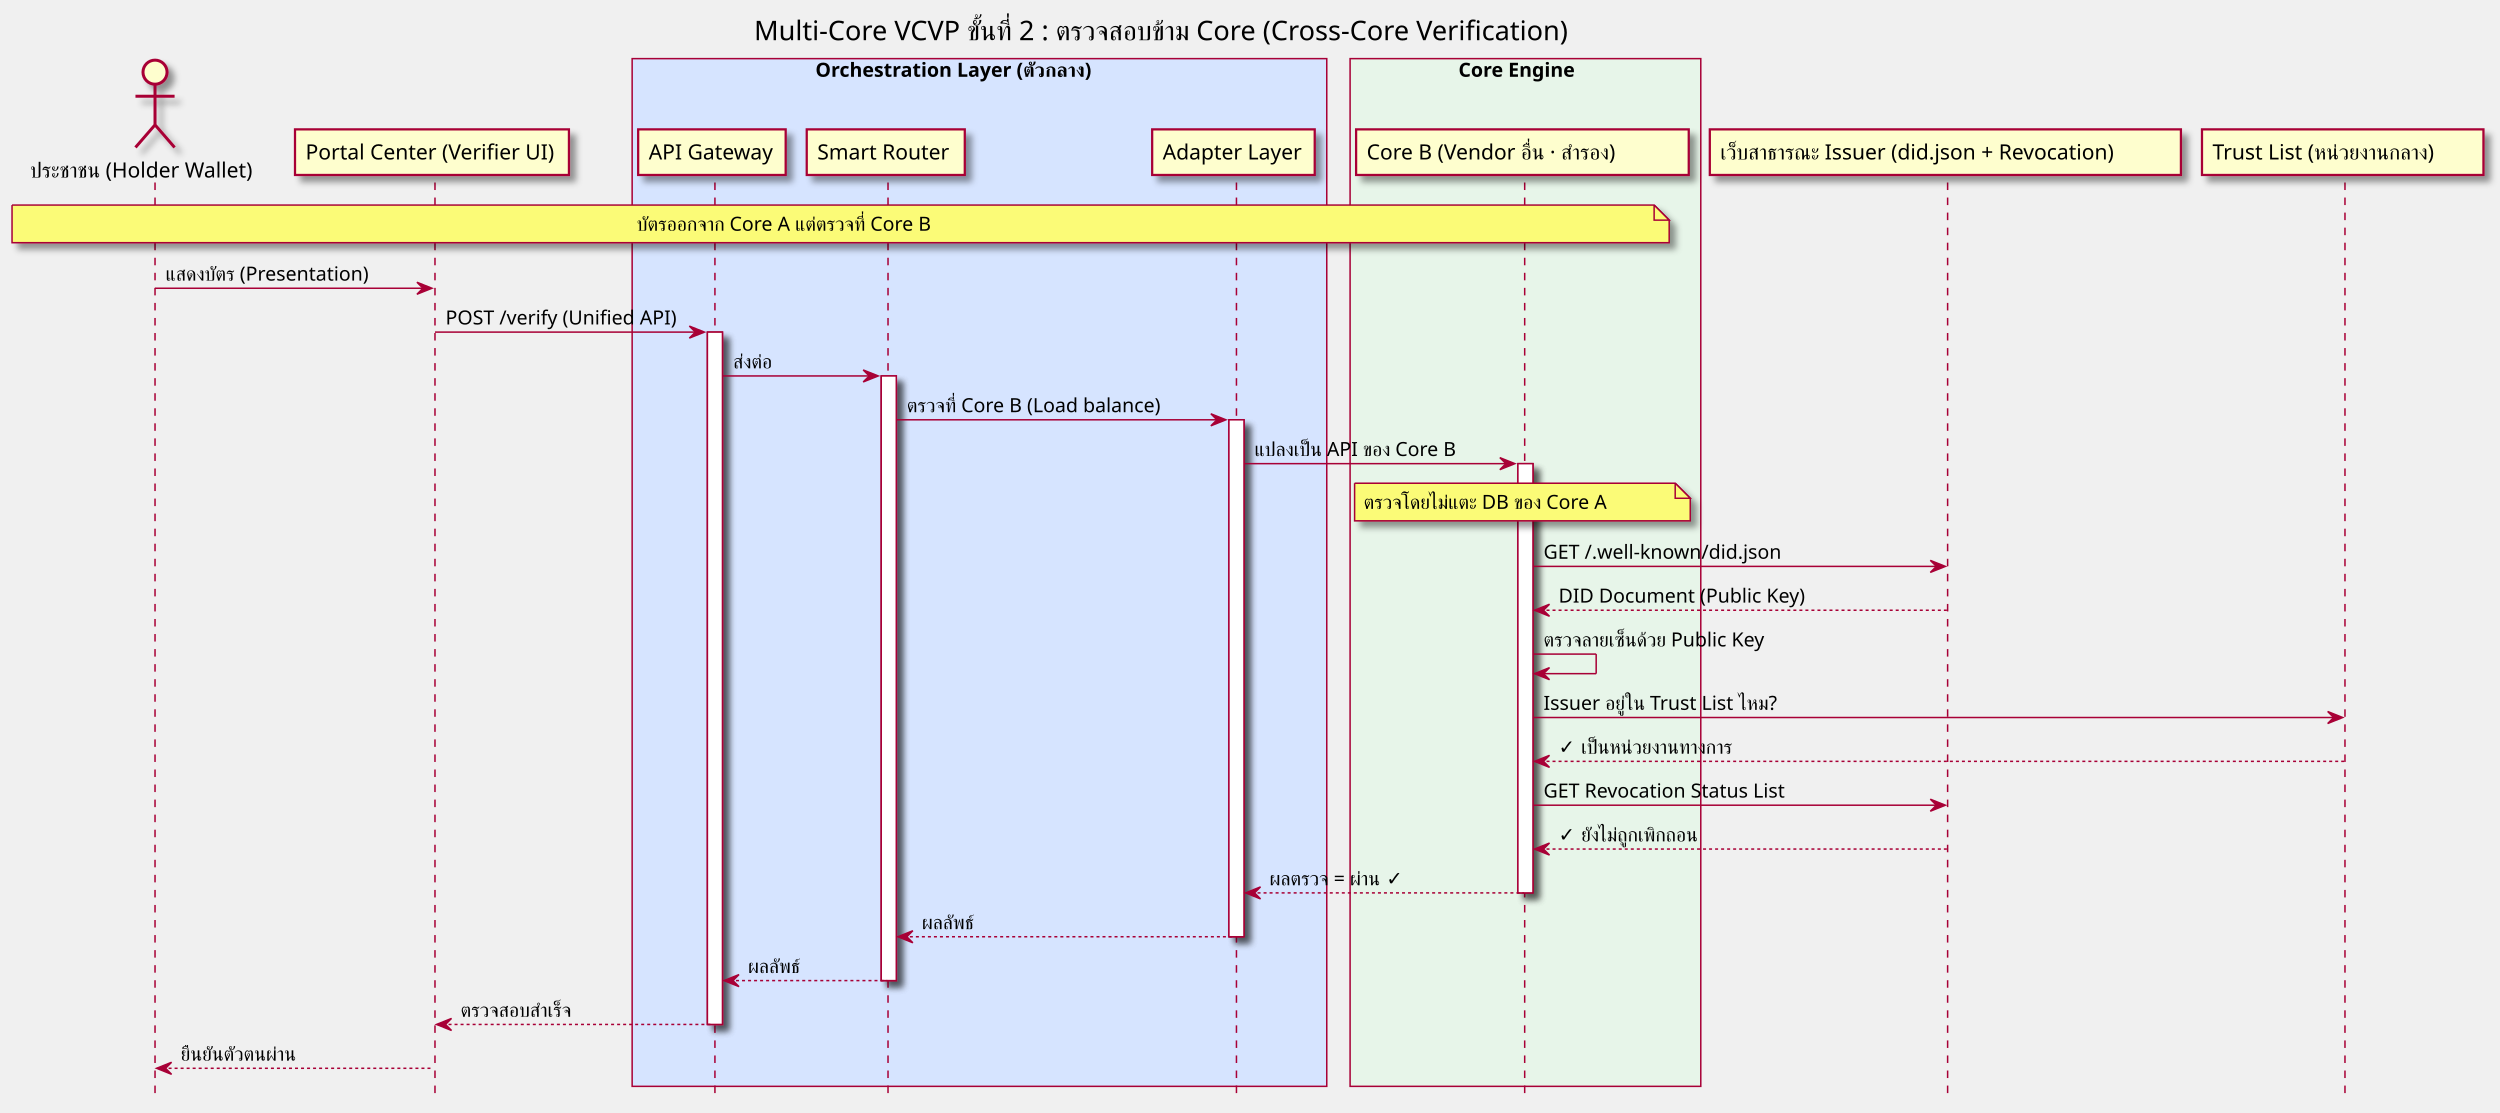
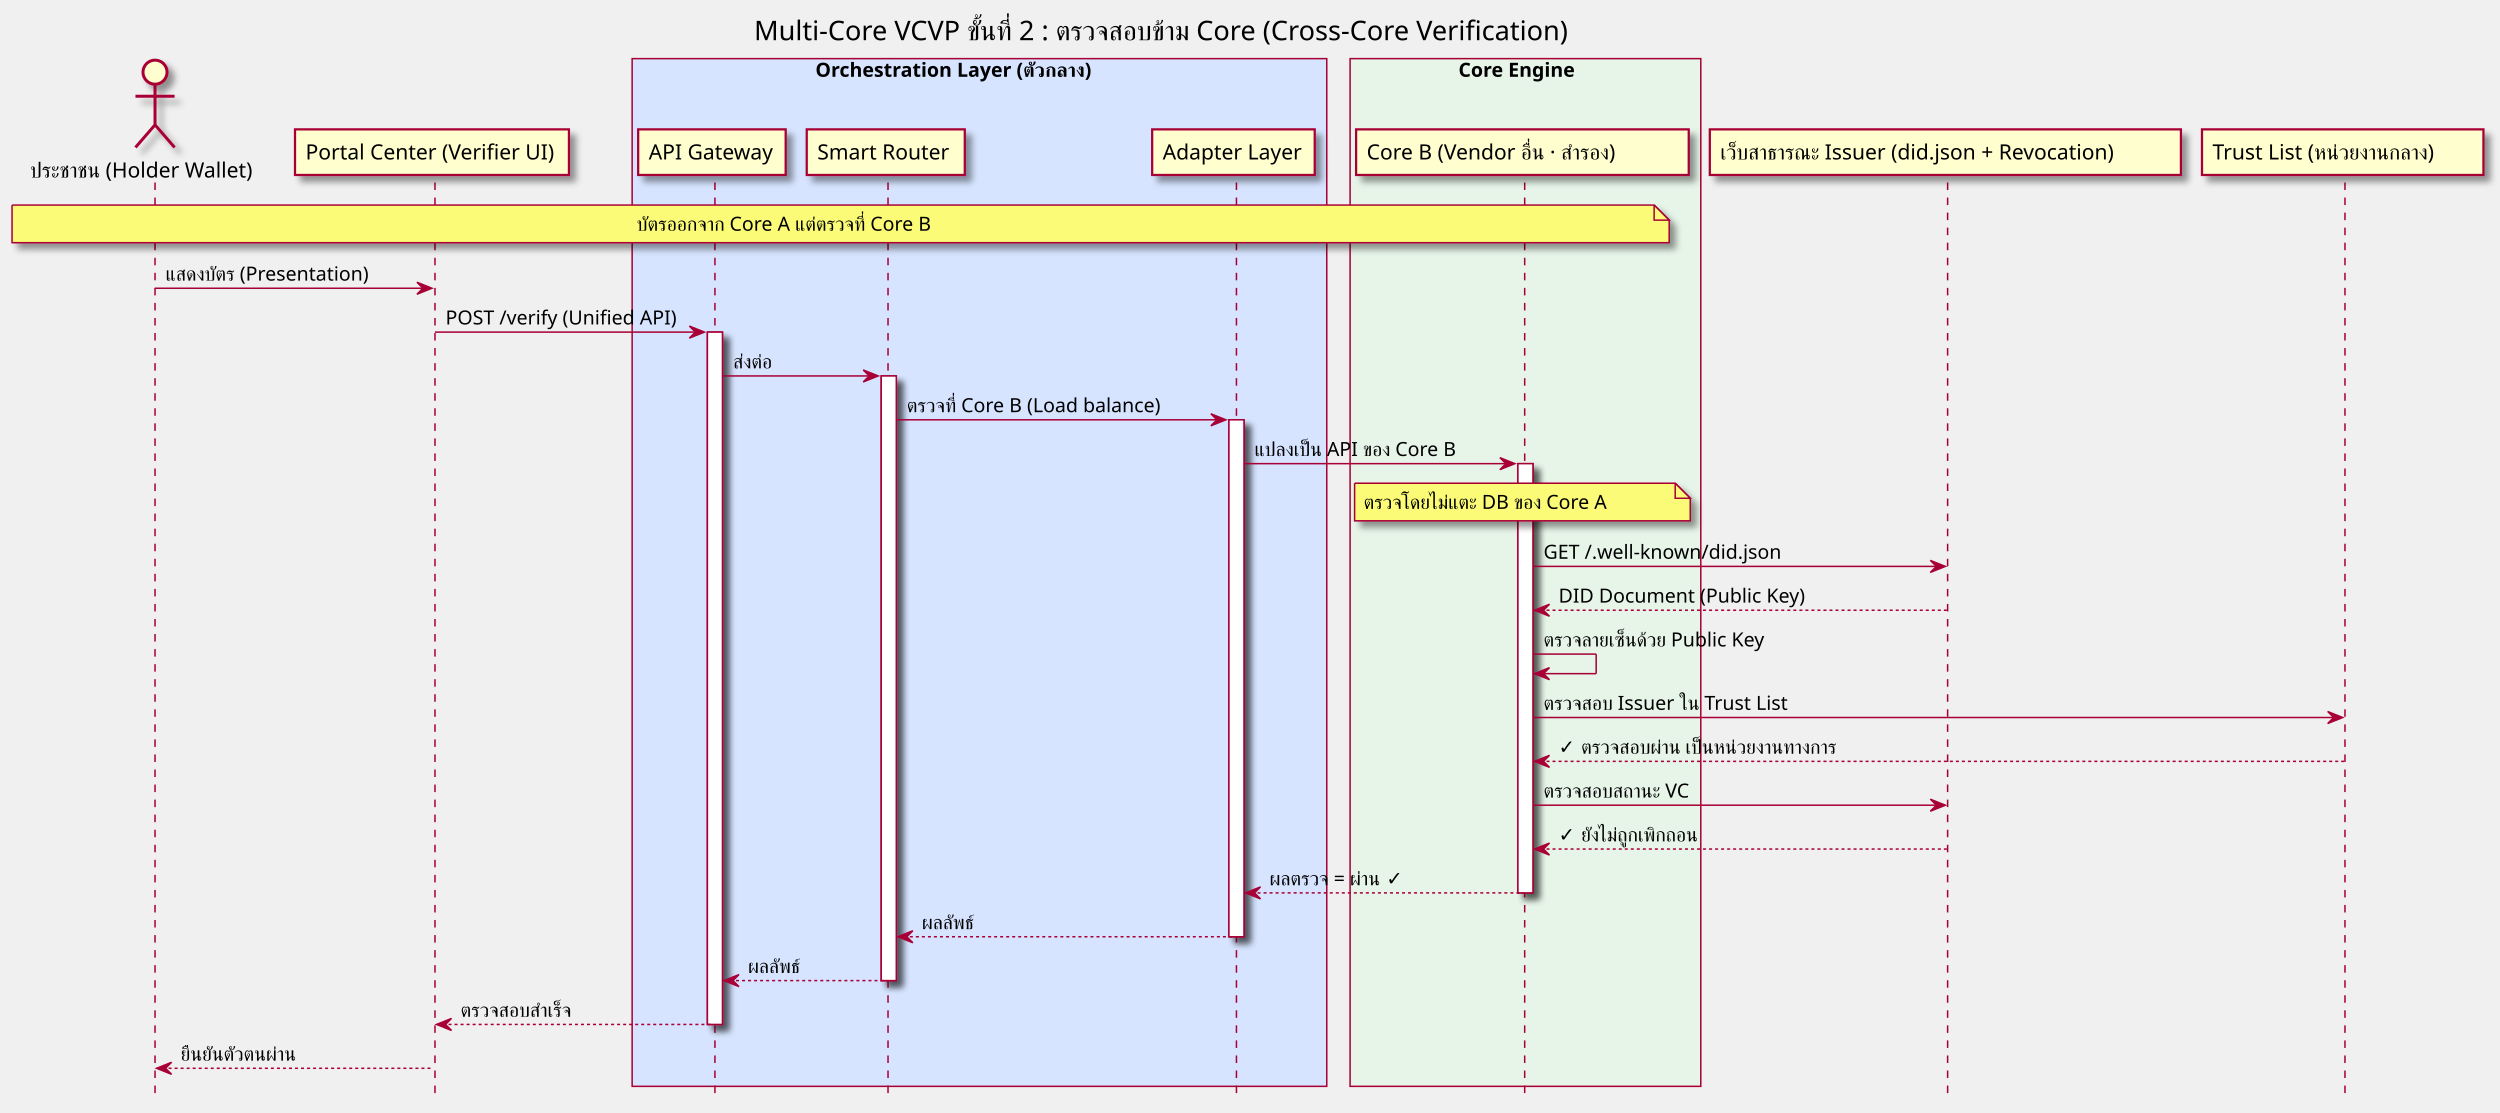
<svg xmlns="http://www.w3.org/2000/svg" contentScriptType="application/ecmascript" contentStyleType="text/css" height="739px" preserveAspectRatio="none" style="width:1661px;height:739px;" version="1.1" viewBox="0 0 1661 739" width="1661px" zoomAndPan="magnify">
  <defs>
-     <filter height="300%" id="f10zhghgi7ylnm" width="300%" x="-1" y="-1">
+     <filter height="300%" id="fivclpts2yucw" width="300%" x="-1" y="-1">
      <feGaussianBlur result="blurOut" stdDeviation="2.0" />
      <feColorMatrix in="blurOut" result="blurOut2" type="matrix" values="0 0 0 0 0 0 0 0 0 0 0 0 0 0 0 0 0 0 .4 0" />
      <feOffset dx="4.0" dy="4.0" in="blurOut2" result="blurOut3" />
      <feBlend in="SourceGraphic" in2="blurOut3" mode="normal" />
    </filter>
  </defs>
  <g>
    <text fill="#000000" font-family="sans-serif" font-size="18" lengthAdjust="spacingAndGlyphs" textLength="660" x="501" y="26.708">Multi-Core VCVP ขั้นที่ 2 : ตรวจสอบข้าม Core (Cross-Core Verification)</text>
    <rect fill="#D6E4FF" height="682.82" style="stroke: #A80036; stroke-width: 1.0;" width="461.5" x="420" y="38.953" />
    <text fill="#000000" font-family="sans-serif" font-size="13" font-weight="bold" lengthAdjust="spacingAndGlyphs" textLength="218" x="541.75" y="51.02">Orchestration Layer (ตัวกลาง)</text>
    <rect fill="#E7F5E9" height="682.82" style="stroke: #A80036; stroke-width: 1.0;" width="233" x="897" y="38.953" />
    <text fill="#000000" font-family="sans-serif" font-size="13" font-weight="bold" lengthAdjust="spacingAndGlyphs" textLength="89" x="969" y="51.02">Core Engine</text>
-     <rect fill="#FFFFFF" filter="url(#f10zhghgi7ylnm)" height="459.992" style="stroke: #A80036; stroke-width: 1.0;" width="10" x="470" y="220.648" />
-     <rect fill="#FFFFFF" filter="url(#f10zhghgi7ylnm)" height="401.727" style="stroke: #A80036; stroke-width: 1.0;" width="10" x="585.5" y="249.781" />
-     <rect fill="#FFFFFF" filter="url(#f10zhghgi7ylnm)" height="343.461" style="stroke: #A80036; stroke-width: 1.0;" width="10" x="816.5" y="278.914" />
-     <rect fill="#FFFFFF" filter="url(#f10zhghgi7ylnm)" height="285.195" style="stroke: #A80036; stroke-width: 1.0;" width="10" x="1008.5" y="308.047" />
+     <rect fill="#FFFFFF" filter="url(#fivclpts2yucw)" height="459.992" style="stroke: #A80036; stroke-width: 1.0;" width="10" x="470" y="220.648" />
+     <rect fill="#FFFFFF" filter="url(#fivclpts2yucw)" height="401.727" style="stroke: #A80036; stroke-width: 1.0;" width="10" x="585.5" y="249.781" />
+     <rect fill="#FFFFFF" filter="url(#fivclpts2yucw)" height="343.461" style="stroke: #A80036; stroke-width: 1.0;" width="10" x="816.5" y="278.914" />
+     <rect fill="#FFFFFF" filter="url(#fivclpts2yucw)" height="285.195" style="stroke: #A80036; stroke-width: 1.0;" width="10" x="1008.5" y="308.047" />
    <line style="stroke: #A80036; stroke-width: 1.0; stroke-dasharray: 5.0,5.0;" x1="103" x2="103" y1="121.25" y2="727.773" />
    <line style="stroke: #A80036; stroke-width: 1.0; stroke-dasharray: 5.0,5.0;" x1="289" x2="289" y1="121.25" y2="727.773" />
    <line style="stroke: #A80036; stroke-width: 1.0; stroke-dasharray: 5.0,5.0;" x1="475" x2="475" y1="121.25" y2="727.773" />
    <line style="stroke: #A80036; stroke-width: 1.0; stroke-dasharray: 5.0,5.0;" x1="590" x2="590" y1="121.25" y2="727.773" />
    <line style="stroke: #A80036; stroke-width: 1.0; stroke-dasharray: 5.0,5.0;" x1="821.5" x2="821.5" y1="121.25" y2="727.773" />
    <line style="stroke: #A80036; stroke-width: 1.0; stroke-dasharray: 5.0,5.0;" x1="1013" x2="1013" y1="121.25" y2="727.773" />
    <line style="stroke: #A80036; stroke-width: 1.0; stroke-dasharray: 5.0,5.0;" x1="1294" x2="1294" y1="121.25" y2="727.773" />
    <line style="stroke: #A80036; stroke-width: 1.0; stroke-dasharray: 5.0,5.0;" x1="1558" x2="1558" y1="121.25" y2="727.773" />
    <text fill="#000000" font-family="sans-serif" font-size="14" lengthAdjust="spacingAndGlyphs" textLength="160" x="20" y="117.948">ประชาชน (Holder Wallet)</text>
-     <ellipse cx="103" cy="47.953" fill="#FEFECE" filter="url(#f10zhghgi7ylnm)" rx="8" ry="8" style="stroke: #A80036; stroke-width: 2.0;" />
-     <path d="M103,55.953 L103,82.953 M90,63.953 L116,63.953 M103,82.953 L90,97.953 M103,82.953 L116,97.953 " fill="none" filter="url(#f10zhghgi7ylnm)" style="stroke: #A80036; stroke-width: 2.0;" />
-     <rect fill="#FEFECE" filter="url(#f10zhghgi7ylnm)" height="30.297" style="stroke: #A80036; stroke-width: 1.5;" width="182" x="196" y="85.953" />
+     <ellipse cx="103" cy="47.953" fill="#FEFECE" filter="url(#fivclpts2yucw)" rx="8" ry="8" style="stroke: #A80036; stroke-width: 2.0;" />
+     <path d="M103,55.953 L103,82.953 M90,63.953 L116,63.953 M103,82.953 L90,97.953 M103,82.953 L116,97.953 " fill="none" filter="url(#fivclpts2yucw)" style="stroke: #A80036; stroke-width: 2.0;" />
+     <rect fill="#FEFECE" filter="url(#fivclpts2yucw)" height="30.297" style="stroke: #A80036; stroke-width: 1.5;" width="182" x="196" y="85.953" />
    <text fill="#000000" font-family="sans-serif" font-size="14" lengthAdjust="spacingAndGlyphs" textLength="168" x="203" y="105.948">Portal Center (Verifier UI)</text>
-     <rect fill="#FEFECE" filter="url(#f10zhghgi7ylnm)" height="30.297" style="stroke: #A80036; stroke-width: 1.5;" width="98" x="424" y="85.953" />
+     <rect fill="#FEFECE" filter="url(#fivclpts2yucw)" height="30.297" style="stroke: #A80036; stroke-width: 1.5;" width="98" x="424" y="85.953" />
    <text fill="#000000" font-family="sans-serif" font-size="14" lengthAdjust="spacingAndGlyphs" textLength="84" x="431" y="105.948">API Gateway</text>
-     <rect fill="#FEFECE" filter="url(#f10zhghgi7ylnm)" height="30.297" style="stroke: #A80036; stroke-width: 1.5;" width="105" x="536" y="85.953" />
+     <rect fill="#FEFECE" filter="url(#fivclpts2yucw)" height="30.297" style="stroke: #A80036; stroke-width: 1.5;" width="105" x="536" y="85.953" />
    <text fill="#000000" font-family="sans-serif" font-size="14" lengthAdjust="spacingAndGlyphs" textLength="91" x="543" y="105.948">Smart Router</text>
-     <rect fill="#FEFECE" filter="url(#f10zhghgi7ylnm)" height="30.297" style="stroke: #A80036; stroke-width: 1.5;" width="108" x="765.5" y="85.953" />
+     <rect fill="#FEFECE" filter="url(#fivclpts2yucw)" height="30.297" style="stroke: #A80036; stroke-width: 1.5;" width="108" x="765.5" y="85.953" />
    <text fill="#000000" font-family="sans-serif" font-size="14" lengthAdjust="spacingAndGlyphs" textLength="94" x="772.5" y="105.948">Adapter Layer</text>
-     <rect fill="#FEFECE" filter="url(#f10zhghgi7ylnm)" height="30.297" style="stroke: #A80036; stroke-width: 1.5;" width="221" x="901" y="85.953" />
+     <rect fill="#FEFECE" filter="url(#fivclpts2yucw)" height="30.297" style="stroke: #A80036; stroke-width: 1.5;" width="221" x="901" y="85.953" />
    <text fill="#000000" font-family="sans-serif" font-size="14" lengthAdjust="spacingAndGlyphs" textLength="207" x="908" y="105.948">Core B (Vendor อื่น · สำรอง)</text>
-     <rect fill="#FEFECE" filter="url(#f10zhghgi7ylnm)" height="30.297" style="stroke: #A80036; stroke-width: 1.5;" width="313" x="1136" y="85.953" />
+     <rect fill="#FEFECE" filter="url(#fivclpts2yucw)" height="30.297" style="stroke: #A80036; stroke-width: 1.5;" width="313" x="1136" y="85.953" />
    <text fill="#000000" font-family="sans-serif" font-size="14" lengthAdjust="spacingAndGlyphs" textLength="299" x="1143" y="105.948">เว็บสาธารณะ Issuer (did.json + Revocation)</text>
-     <rect fill="#FEFECE" filter="url(#f10zhghgi7ylnm)" height="30.297" style="stroke: #A80036; stroke-width: 1.5;" width="187" x="1463" y="85.953" />
+     <rect fill="#FEFECE" filter="url(#fivclpts2yucw)" height="30.297" style="stroke: #A80036; stroke-width: 1.5;" width="187" x="1463" y="85.953" />
    <text fill="#000000" font-family="sans-serif" font-size="14" lengthAdjust="spacingAndGlyphs" textLength="173" x="1470" y="105.948">Trust List (หน่วยงานกลาง)</text>
-     <rect fill="#FFFFFF" filter="url(#f10zhghgi7ylnm)" height="459.992" style="stroke: #A80036; stroke-width: 1.0;" width="10" x="470" y="220.648" />
-     <rect fill="#FFFFFF" filter="url(#f10zhghgi7ylnm)" height="401.727" style="stroke: #A80036; stroke-width: 1.0;" width="10" x="585.5" y="249.781" />
-     <rect fill="#FFFFFF" filter="url(#f10zhghgi7ylnm)" height="343.461" style="stroke: #A80036; stroke-width: 1.0;" width="10" x="816.5" y="278.914" />
-     <rect fill="#FFFFFF" filter="url(#f10zhghgi7ylnm)" height="285.195" style="stroke: #A80036; stroke-width: 1.0;" width="10" x="1008.5" y="308.047" />
-     <path d="M8,136.25 L8,161.25 L1109,161.25 L1109,146.25 L1099,136.25 L8,136.25 " fill="#FBFB77" filter="url(#f10zhghgi7ylnm)" style="stroke: #A80036; stroke-width: 1.0;" />
+     <rect fill="#FFFFFF" filter="url(#fivclpts2yucw)" height="459.992" style="stroke: #A80036; stroke-width: 1.0;" width="10" x="470" y="220.648" />
+     <rect fill="#FFFFFF" filter="url(#fivclpts2yucw)" height="401.727" style="stroke: #A80036; stroke-width: 1.0;" width="10" x="585.5" y="249.781" />
+     <rect fill="#FFFFFF" filter="url(#fivclpts2yucw)" height="343.461" style="stroke: #A80036; stroke-width: 1.0;" width="10" x="816.5" y="278.914" />
+     <rect fill="#FFFFFF" filter="url(#fivclpts2yucw)" height="285.195" style="stroke: #A80036; stroke-width: 1.0;" width="10" x="1008.5" y="308.047" />
+     <path d="M8,136.25 L8,161.25 L1109,161.25 L1109,146.25 L1099,136.25 L8,136.25 " fill="#FBFB77" filter="url(#fivclpts2yucw)" style="stroke: #A80036; stroke-width: 1.0;" />
    <path d="M1099,136.25 L1099,146.25 L1109,146.25 L1099,136.25 " fill="#FBFB77" style="stroke: #A80036; stroke-width: 1.0;" />
    <text fill="#000000" font-family="sans-serif" font-size="13" lengthAdjust="spacingAndGlyphs" textLength="258" x="423" y="153.317">บัตรออกจาก Core A แต่ตรวจที่ Core B</text>
    <polygon fill="#A80036" points="277,187.516,287,191.516,277,195.516,281,191.516" style="stroke: #A80036; stroke-width: 1.0;" />
    <line style="stroke: #A80036; stroke-width: 1.0;" x1="103" x2="283" y1="191.516" y2="191.516" />
    <text fill="#000000" font-family="sans-serif" font-size="13" lengthAdjust="spacingAndGlyphs" textLength="159" x="110" y="186.45">แสดงบัตร (Presentation)</text>
    <polygon fill="#A80036" points="458,216.648,468,220.648,458,224.648,462,220.648" style="stroke: #A80036; stroke-width: 1.0;" />
    <line style="stroke: #A80036; stroke-width: 1.0;" x1="289" x2="464" y1="220.648" y2="220.648" />
    <text fill="#000000" font-family="sans-serif" font-size="13" lengthAdjust="spacingAndGlyphs" textLength="162" x="296" y="215.583">POST /verify  (Unified API)</text>
    <polygon fill="#A80036" points="573.5,245.781,583.5,249.781,573.5,253.781,577.5,249.781" style="stroke: #A80036; stroke-width: 1.0;" />
    <line style="stroke: #A80036; stroke-width: 1.0;" x1="480" x2="579.5" y1="249.781" y2="249.781" />
    <text fill="#000000" font-family="sans-serif" font-size="13" lengthAdjust="spacingAndGlyphs" textLength="48" x="487" y="244.715">ส่งต่อ</text>
    <polygon fill="#A80036" points="804.5,274.914,814.5,278.914,804.5,282.914,808.5,278.914" style="stroke: #A80036; stroke-width: 1.0;" />
    <line style="stroke: #A80036; stroke-width: 1.0;" x1="595.5" x2="810.5" y1="278.914" y2="278.914" />
    <text fill="#000000" font-family="sans-serif" font-size="13" lengthAdjust="spacingAndGlyphs" textLength="202" x="602.5" y="273.848">ตรวจที่ Core B (Load balance)</text>
    <polygon fill="#A80036" points="996.5,304.047,1006.5,308.047,996.5,312.047,1000.5,308.047" style="stroke: #A80036; stroke-width: 1.0;" />
    <line style="stroke: #A80036; stroke-width: 1.0;" x1="826.5" x2="1002.5" y1="308.047" y2="308.047" />
    <text fill="#000000" font-family="sans-serif" font-size="13" lengthAdjust="spacingAndGlyphs" textLength="163" x="833.5" y="302.981">แปลงเป็น API ของ Core B</text>
-     <path d="M900,321.047 L900,346.047 L1123,346.047 L1123,331.047 L1113,321.047 L900,321.047 " fill="#FBFB77" filter="url(#f10zhghgi7ylnm)" style="stroke: #A80036; stroke-width: 1.0;" />
+     <path d="M900,321.047 L900,346.047 L1123,346.047 L1123,331.047 L1113,321.047 L900,321.047 " fill="#FBFB77" filter="url(#fivclpts2yucw)" style="stroke: #A80036; stroke-width: 1.0;" />
    <path d="M1113,321.047 L1113,331.047 L1123,331.047 L1113,321.047 " fill="#FBFB77" style="stroke: #A80036; stroke-width: 1.0;" />
    <text fill="#000000" font-family="sans-serif" font-size="13" lengthAdjust="spacingAndGlyphs" textLength="202" x="906" y="338.114">ตรวจโดยไม่แตะ DB ของ Core A</text>
    <polygon fill="#A80036" points="1282.5,372.312,1292.5,376.312,1282.5,380.312,1286.5,376.312" style="stroke: #A80036; stroke-width: 1.0;" />
    <line style="stroke: #A80036; stroke-width: 1.0;" x1="1018.5" x2="1288.5" y1="376.312" y2="376.312" />
    <text fill="#000000" font-family="sans-serif" font-size="13" lengthAdjust="spacingAndGlyphs" textLength="158" x="1025.5" y="371.247">GET /.well-known/did.json</text>
    <polygon fill="#A80036" points="1029.5,401.445,1019.5,405.445,1029.5,409.445,1025.5,405.445" style="stroke: #A80036; stroke-width: 1.0;" />
    <line style="stroke: #A80036; stroke-width: 1.0; stroke-dasharray: 2.0,2.0;" x1="1023.5" x2="1293.5" y1="405.445" y2="405.445" />
    <text fill="#000000" font-family="sans-serif" font-size="13" lengthAdjust="spacingAndGlyphs" textLength="172" x="1035.5" y="400.379">DID Document (Public Key)</text>
    <line style="stroke: #A80036; stroke-width: 1.0;" x1="1018.5" x2="1060.5" y1="434.578" y2="434.578" />
    <line style="stroke: #A80036; stroke-width: 1.0;" x1="1060.5" x2="1060.5" y1="434.578" y2="447.578" />
    <line style="stroke: #A80036; stroke-width: 1.0;" x1="1019.5" x2="1060.5" y1="447.578" y2="447.578" />
    <polygon fill="#A80036" points="1029.5,443.578,1019.5,447.578,1029.5,451.578,1025.5,447.578" style="stroke: #A80036; stroke-width: 1.0;" />
    <text fill="#000000" font-family="sans-serif" font-size="13" lengthAdjust="spacingAndGlyphs" textLength="188" x="1025.5" y="429.512">ตรวจลายเซ็นด้วย Public Key</text>
    <polygon fill="#A80036" points="1546.5,472.711,1556.5,476.711,1546.5,480.711,1550.5,476.711" style="stroke: #A80036; stroke-width: 1.0;" />
    <line style="stroke: #A80036; stroke-width: 1.0;" x1="1018.5" x2="1552.5" y1="476.711" y2="476.711" />
-     <text fill="#000000" font-family="sans-serif" font-size="13" lengthAdjust="spacingAndGlyphs" textLength="187" x="1025.5" y="471.645">Issuer อยู่ใน Trust List ไหม?</text>
+     <text fill="#000000" font-family="sans-serif" font-size="13" lengthAdjust="spacingAndGlyphs" textLength="180" x="1025.5" y="471.645">ตรวจสอบ Issuer ใน Trust List</text>
    <polygon fill="#A80036" points="1029.5,501.844,1019.5,505.844,1029.5,509.844,1025.5,505.844" style="stroke: #A80036; stroke-width: 1.0;" />
    <line style="stroke: #A80036; stroke-width: 1.0; stroke-dasharray: 2.0,2.0;" x1="1023.5" x2="1557.5" y1="505.844" y2="505.844" />
-     <text fill="#000000" font-family="sans-serif" font-size="13" lengthAdjust="spacingAndGlyphs" textLength="159" x="1035.5" y="500.778">✓ เป็นหน่วยงานทางการ</text>
+     <text fill="#000000" font-family="sans-serif" font-size="13" lengthAdjust="spacingAndGlyphs" textLength="251" x="1035.5" y="500.778">✓ ตรวจสอบผ่าน เป็นหน่วยงานทางการ</text>
    <polygon fill="#A80036" points="1282.5,530.977,1292.5,534.977,1282.5,538.977,1286.5,534.977" style="stroke: #A80036; stroke-width: 1.0;" />
    <line style="stroke: #A80036; stroke-width: 1.0;" x1="1018.5" x2="1288.5" y1="534.977" y2="534.977" />
-     <text fill="#000000" font-family="sans-serif" font-size="13" lengthAdjust="spacingAndGlyphs" textLength="171" x="1025.5" y="529.911">GET Revocation Status List</text>
+     <text fill="#000000" font-family="sans-serif" font-size="13" lengthAdjust="spacingAndGlyphs" textLength="118" x="1025.5" y="529.911">ตรวจสอบสถานะ VC</text>
    <polygon fill="#A80036" points="1029.5,560.109,1019.5,564.109,1029.5,568.109,1025.5,564.109" style="stroke: #A80036; stroke-width: 1.0;" />
    <line style="stroke: #A80036; stroke-width: 1.0; stroke-dasharray: 2.0,2.0;" x1="1023.5" x2="1293.5" y1="564.109" y2="564.109" />
    <text fill="#000000" font-family="sans-serif" font-size="13" lengthAdjust="spacingAndGlyphs" textLength="143" x="1035.5" y="559.043">✓ ยังไม่ถูกเพิกถอน</text>
    <polygon fill="#A80036" points="837.5,589.242,827.5,593.242,837.5,597.242,833.5,593.242" style="stroke: #A80036; stroke-width: 1.0;" />
    <line style="stroke: #A80036; stroke-width: 1.0; stroke-dasharray: 2.0,2.0;" x1="831.5" x2="1012.5" y1="593.242" y2="593.242" />
    <text fill="#000000" font-family="sans-serif" font-size="13" lengthAdjust="spacingAndGlyphs" textLength="114" x="843.5" y="588.176">ผลตรวจ = ผ่าน ✓</text>
    <polygon fill="#A80036" points="606.5,618.375,596.5,622.375,606.5,626.375,602.5,622.375" style="stroke: #A80036; stroke-width: 1.0;" />
    <line style="stroke: #A80036; stroke-width: 1.0; stroke-dasharray: 2.0,2.0;" x1="600.5" x2="820.5" y1="622.375" y2="622.375" />
    <text fill="#000000" font-family="sans-serif" font-size="13" lengthAdjust="spacingAndGlyphs" textLength="56" x="612.5" y="617.309">ผลลัพธ์</text>
    <polygon fill="#A80036" points="491,647.508,481,651.508,491,655.508,487,651.508" style="stroke: #A80036; stroke-width: 1.0;" />
    <line style="stroke: #A80036; stroke-width: 1.0; stroke-dasharray: 2.0,2.0;" x1="485" x2="589.5" y1="651.508" y2="651.508" />
    <text fill="#000000" font-family="sans-serif" font-size="13" lengthAdjust="spacingAndGlyphs" textLength="56" x="497" y="646.442">ผลลัพธ์</text>
    <polygon fill="#A80036" points="300,676.641,290,680.641,300,684.641,296,680.641" style="stroke: #A80036; stroke-width: 1.0;" />
    <line style="stroke: #A80036; stroke-width: 1.0; stroke-dasharray: 2.0,2.0;" x1="294" x2="474" y1="680.641" y2="680.641" />
    <text fill="#000000" font-family="sans-serif" font-size="13" lengthAdjust="spacingAndGlyphs" textLength="112" x="306" y="675.575">ตรวจสอบสำเร็จ</text>
    <polygon fill="#A80036" points="114,705.773,104,709.773,114,713.773,110,709.773" style="stroke: #A80036; stroke-width: 1.0;" />
    <line style="stroke: #A80036; stroke-width: 1.0; stroke-dasharray: 2.0,2.0;" x1="108" x2="288" y1="709.773" y2="709.773" />
    <text fill="#000000" font-family="sans-serif" font-size="13" lengthAdjust="spacingAndGlyphs" textLength="120" x="120" y="704.707">ยืนยันตัวตนผ่าน</text>
  </g>
</svg>
